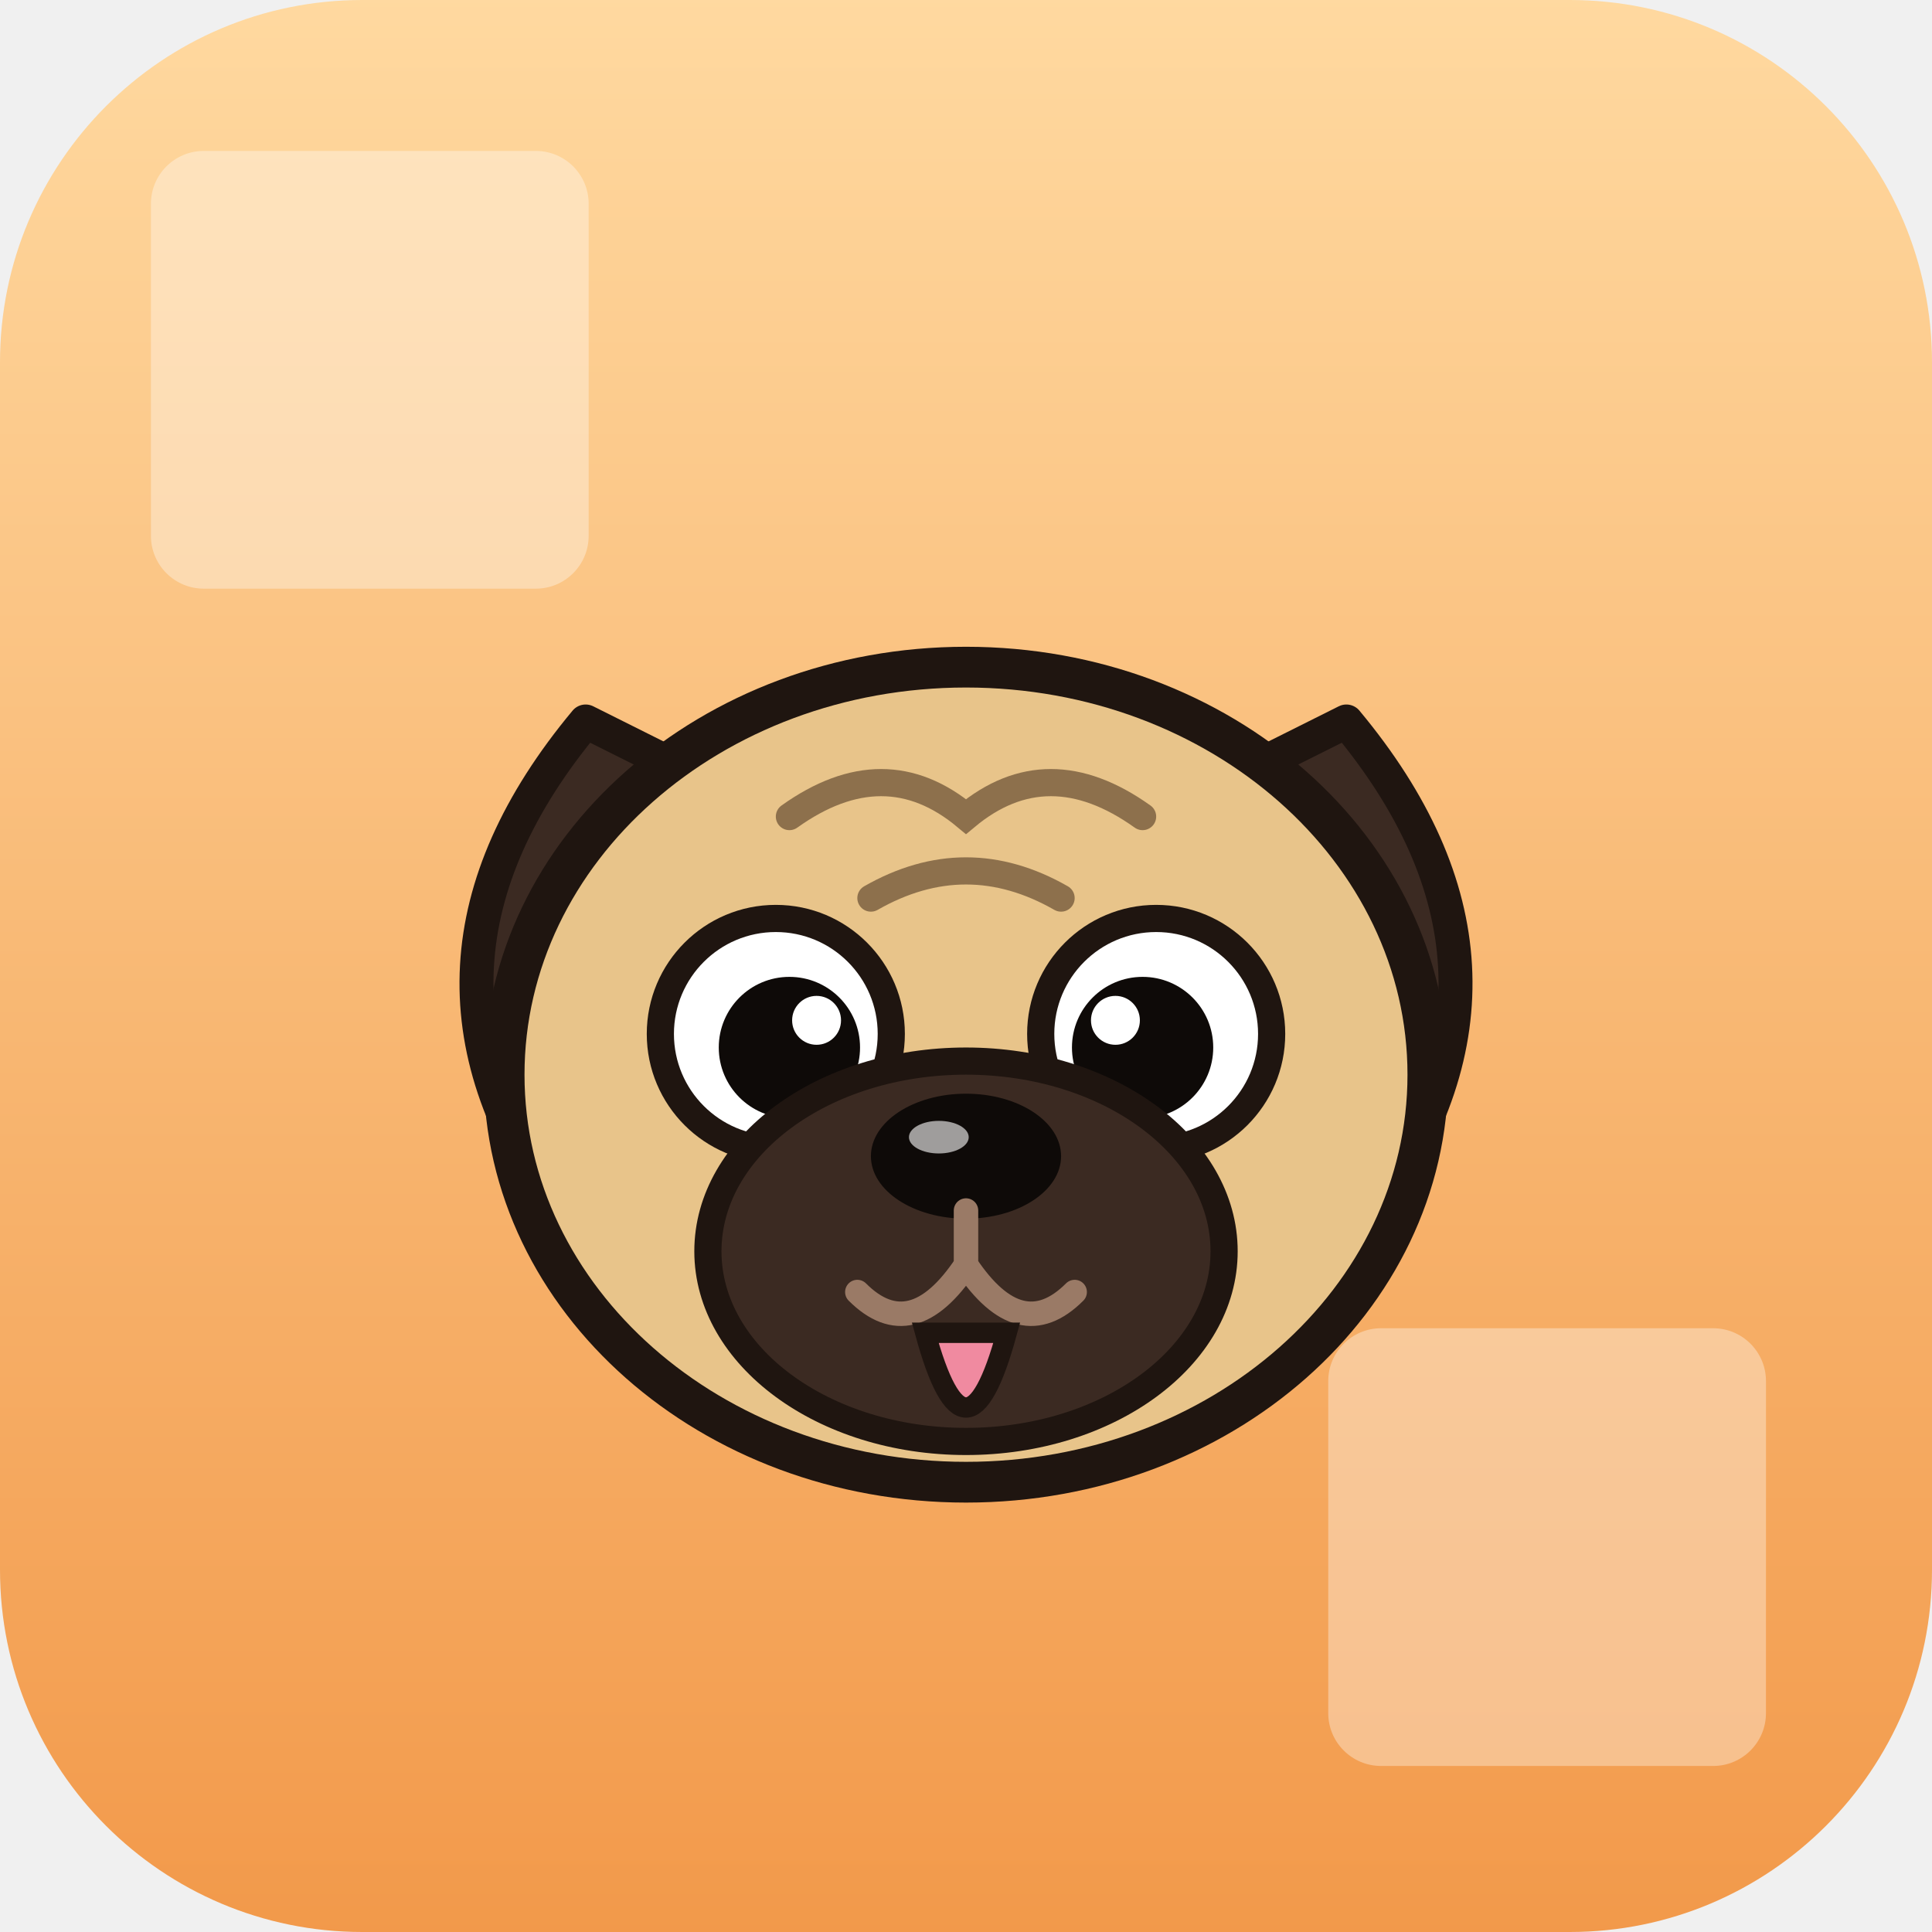
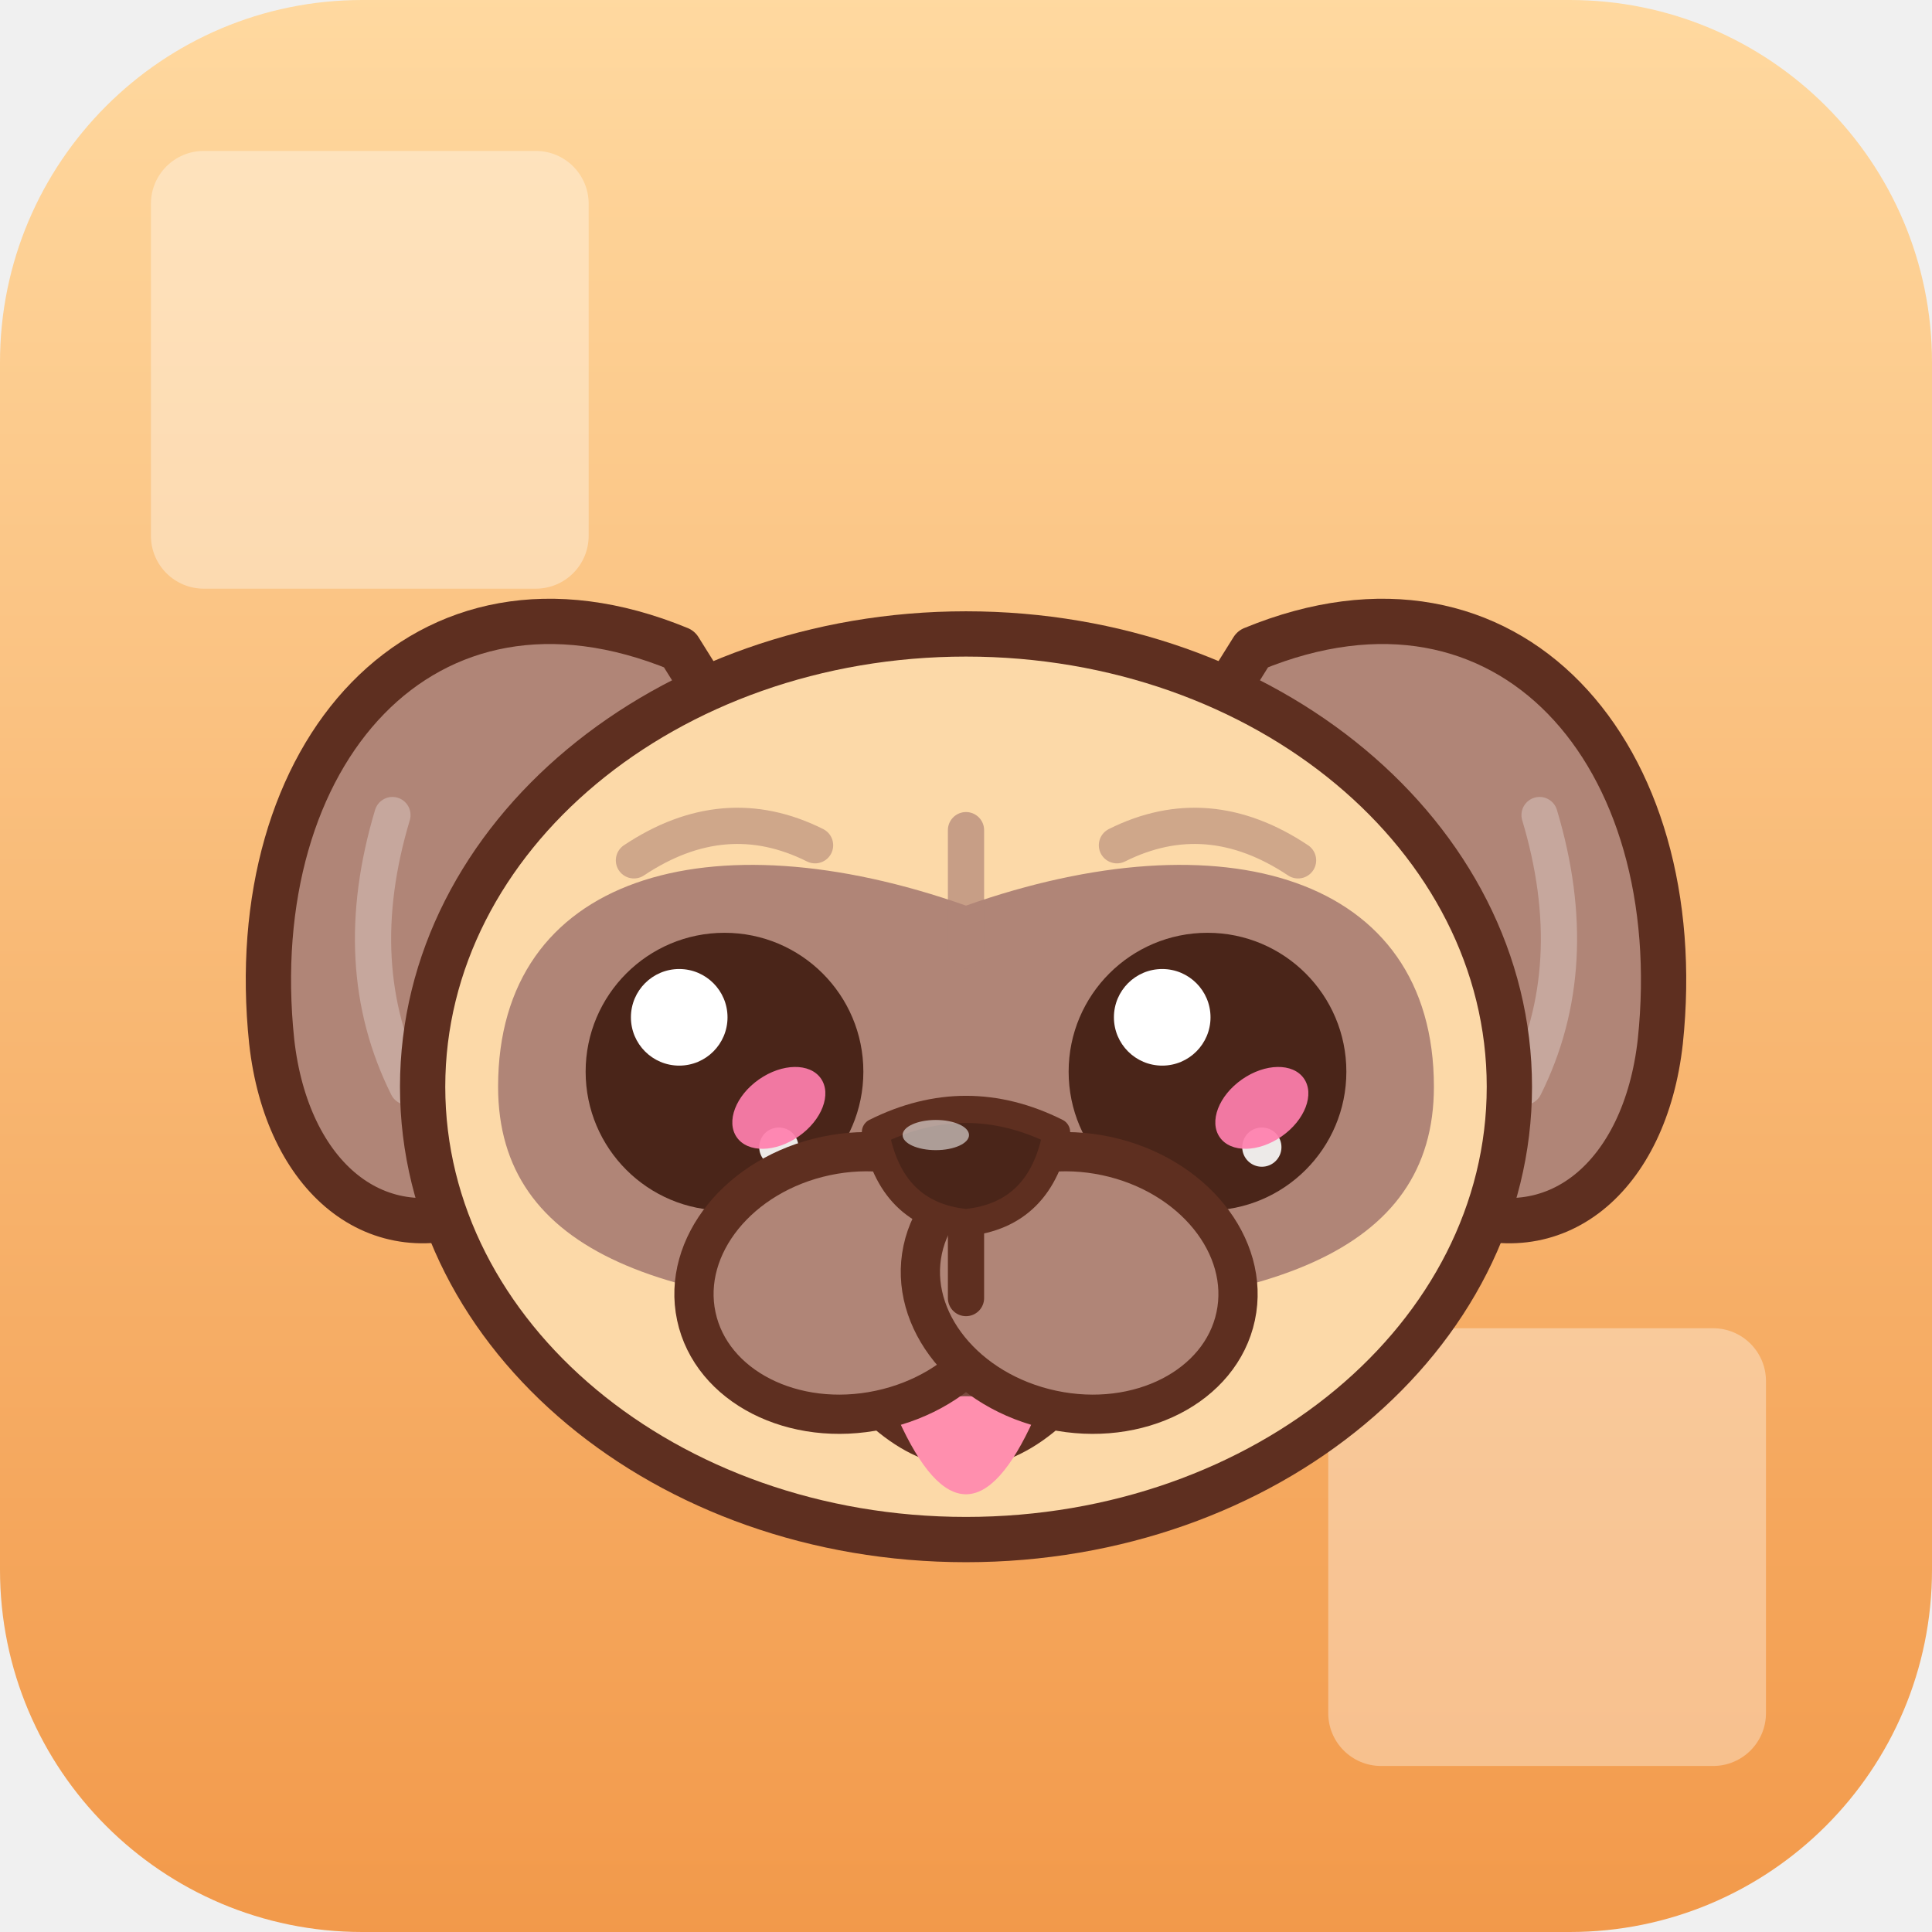
<svg xmlns="http://www.w3.org/2000/svg" viewBox="0 0 512 512">
  <defs>
    <linearGradient id="bg" x1="0" y1="0" x2="0" y2="1">
      <stop offset="0" stop-color="#ffd9a0" />
      <stop offset="1" stop-color="#f2994a" />
    </linearGradient>
  </defs>
  <rect width="512" height="512" rx="96" fill="url(#bg)" />
  <g fill="#fff" opacity=".35">
    <rect x="40" y="40" width="116" height="116" rx="14" />
    <rect x="196" y="196" width="116" height="116" rx="14" />
    <rect x="352" y="352" width="116" height="116" rx="14" />
  </g>
-   <svg x="76" y="76" width="360" height="360" viewBox="0 0 100 100">
-     <path d="M22 32 Q7 50 20 68 Q32 60 34 38 Z" fill="#3b2a22" stroke="#1f1510" stroke-width="2.5" stroke-linejoin="round" />
-     <path d="M78 32 Q93 50 80 68 Q68 60 66 38 Z" fill="#3b2a22" stroke="#1f1510" stroke-width="2.5" stroke-linejoin="round" />
-     <ellipse cx="50" cy="58" rx="34" ry="30" fill="#e8c48a" stroke="#1f1510" stroke-width="3" />
-     <path d="M37 39 Q44 34 50 39 Q56 34 63 39 M43 45 Q50 41 57 45" fill="none" stroke="rgba(50,28,14,.5)" stroke-width="2" stroke-linecap="round" />
-     <circle cx="36" cy="55" r="8.5" fill="#fff" stroke="#1f1510" stroke-width="2" />
-     <circle cx="64" cy="55" r="8.5" fill="#fff" stroke="#1f1510" stroke-width="2" />
-     <circle cx="37" cy="56" r="5.2" fill="#0e0a08" />
-     <circle cx="63" cy="56" r="5.2" fill="#0e0a08" />
-     <circle cx="39" cy="54" r="1.8" fill="#fff" />
-     <circle cx="61" cy="54" r="1.8" fill="#fff" />
-     <ellipse cx="50" cy="71" rx="19" ry="14" fill="#3b2a22" stroke="#1f1510" stroke-width="2" />
-     <ellipse cx="50" cy="64" rx="7" ry="4.6" fill="#0e0a08" />
-     <ellipse cx="48" cy="62.6" rx="2.2" ry="1.2" fill="#fff" opacity=".6" />
-     <path d="M50 68 L50 72 M42 74 Q46 78 50 72 Q54 78 58 74" fill="none" stroke="#9a7a66" stroke-width="1.8" stroke-linecap="round" />
-     <path d="M47 77 Q50 88 53 77 Z" fill="#f08aa0" stroke="#1f1510" stroke-width="1.5" />
+   <svg x="56" y="56" width="400" height="400" viewBox="0 0 100 100">
+     <g class="tilt">
+       <path d="M31 29 C14 22 2 36 4 55 C5 64 11 69 18 66 C27 62 33 50 36 37 Z" fill="#b08577" stroke="#5e2f20" stroke-width="3" stroke-linejoin="round" stroke-linecap="round" />
+       <path d="M12 40 Q9 50 13 58" fill="none" stroke="#fff" stroke-width="2.4" stroke-linecap="round" opacity=".28" />
+       <path d="M69 29 C86 22 98 36 96 55 C95 64 89 69 82 66 C73 62 67 50 64 37 Z" fill="#b08577" stroke="#5e2f20" stroke-width="3" stroke-linejoin="round" stroke-linecap="round" />
+       <path d="M88 40 Q91 50 87 58" fill="none" stroke="#fff" stroke-width="2.4" stroke-linecap="round" opacity=".28" />
+       <ellipse cx="50" cy="58" rx="36" ry="30" fill="#fcd9a8" stroke="#5e2f20" stroke-width="3" stroke-linejoin="round" stroke-linecap="round" />
+       <g class="look">
+         <path d="M19 58 C19 44 33 40 50 46 C67 40 81 44 81 58 C81 69 70 73 50 73 C30 73 19 69 19 58Z" fill="#b08577" />
+         <path d="M28 43 Q34 39 40 42 M60 42 Q66 39 72 43" fill="none" stroke="#b08577" stroke-width="2.4" stroke-linecap="round" opacity=".6" />
+         <path d="M50 41 L50 49" stroke="#b08577" stroke-width="2.4" stroke-linecap="round" opacity=".7" />
+         <g class="eyes">
+           <g class="blink" style="animation-delay:-4.20s">
+             <circle cx="34" cy="57" r="9.2" fill="#4a2519" />
+             <circle cx="31" cy="53.4" r="3.2" fill="#fff" />
+             <circle cx="37.6" cy="62" r="1.3" fill="#fff" opacity=".9" />
+             <ellipse cx="37.6" cy="59.4" rx="3.4" ry="2.3" transform="rotate(-35 37.6 59.4)" fill="#ff7fae" opacity=".92" />
+             <circle cx="66" cy="57" r="9.2" fill="#4a2519" />
+             <circle cx="63" cy="53.4" r="3.2" fill="#fff" />
+             <circle cx="69.6" cy="62" r="1.3" fill="#fff" opacity=".9" />
+             <ellipse cx="69.6" cy="59.4" rx="3.4" ry="2.3" transform="rotate(-35 69.6 59.4)" fill="#ff7fae" opacity=".92" />
+           </g>
+         </g>
+         <path d="M40 74 Q50 90 60 74 Z" fill="#7a4a3e" stroke="#5e2f20" stroke-width="2.4" stroke-linejoin="round" stroke-linecap="round" />
+         <path d="M45.5 80 Q50 90 54.5 80 Q50 77 45.5 80Z" fill="#ff8fae" />
+         <ellipse cx="42.5" cy="71" rx="10.6" ry="8.6" transform="rotate(-12 42.5 71)" fill="#b08577" stroke="#5e2f20" stroke-width="2.6" stroke-linejoin="round" stroke-linecap="round" />
+         <ellipse cx="57.5" cy="71" rx="10.6" ry="8.6" transform="rotate(12 57.5 71)" fill="#b08577" stroke="#5e2f20" stroke-width="2.6" stroke-linejoin="round" stroke-linecap="round" />
+         <path d="M50 66 L50 72" stroke="#5e2f20" stroke-width="2.4" stroke-linecap="round" />
+         <path d="M44 61 Q50 58 56 61 Q55 66.5 50 67 Q45 66.5 44 61Z" fill="#4a2519" stroke="#5e2f20" stroke-width="1.8" stroke-linejoin="round" />
+         <ellipse cx="48" cy="61.2" rx="2.2" ry="1" fill="#fff" opacity=".55" />
+       </g>
+     </g>
  </svg>
</svg>
